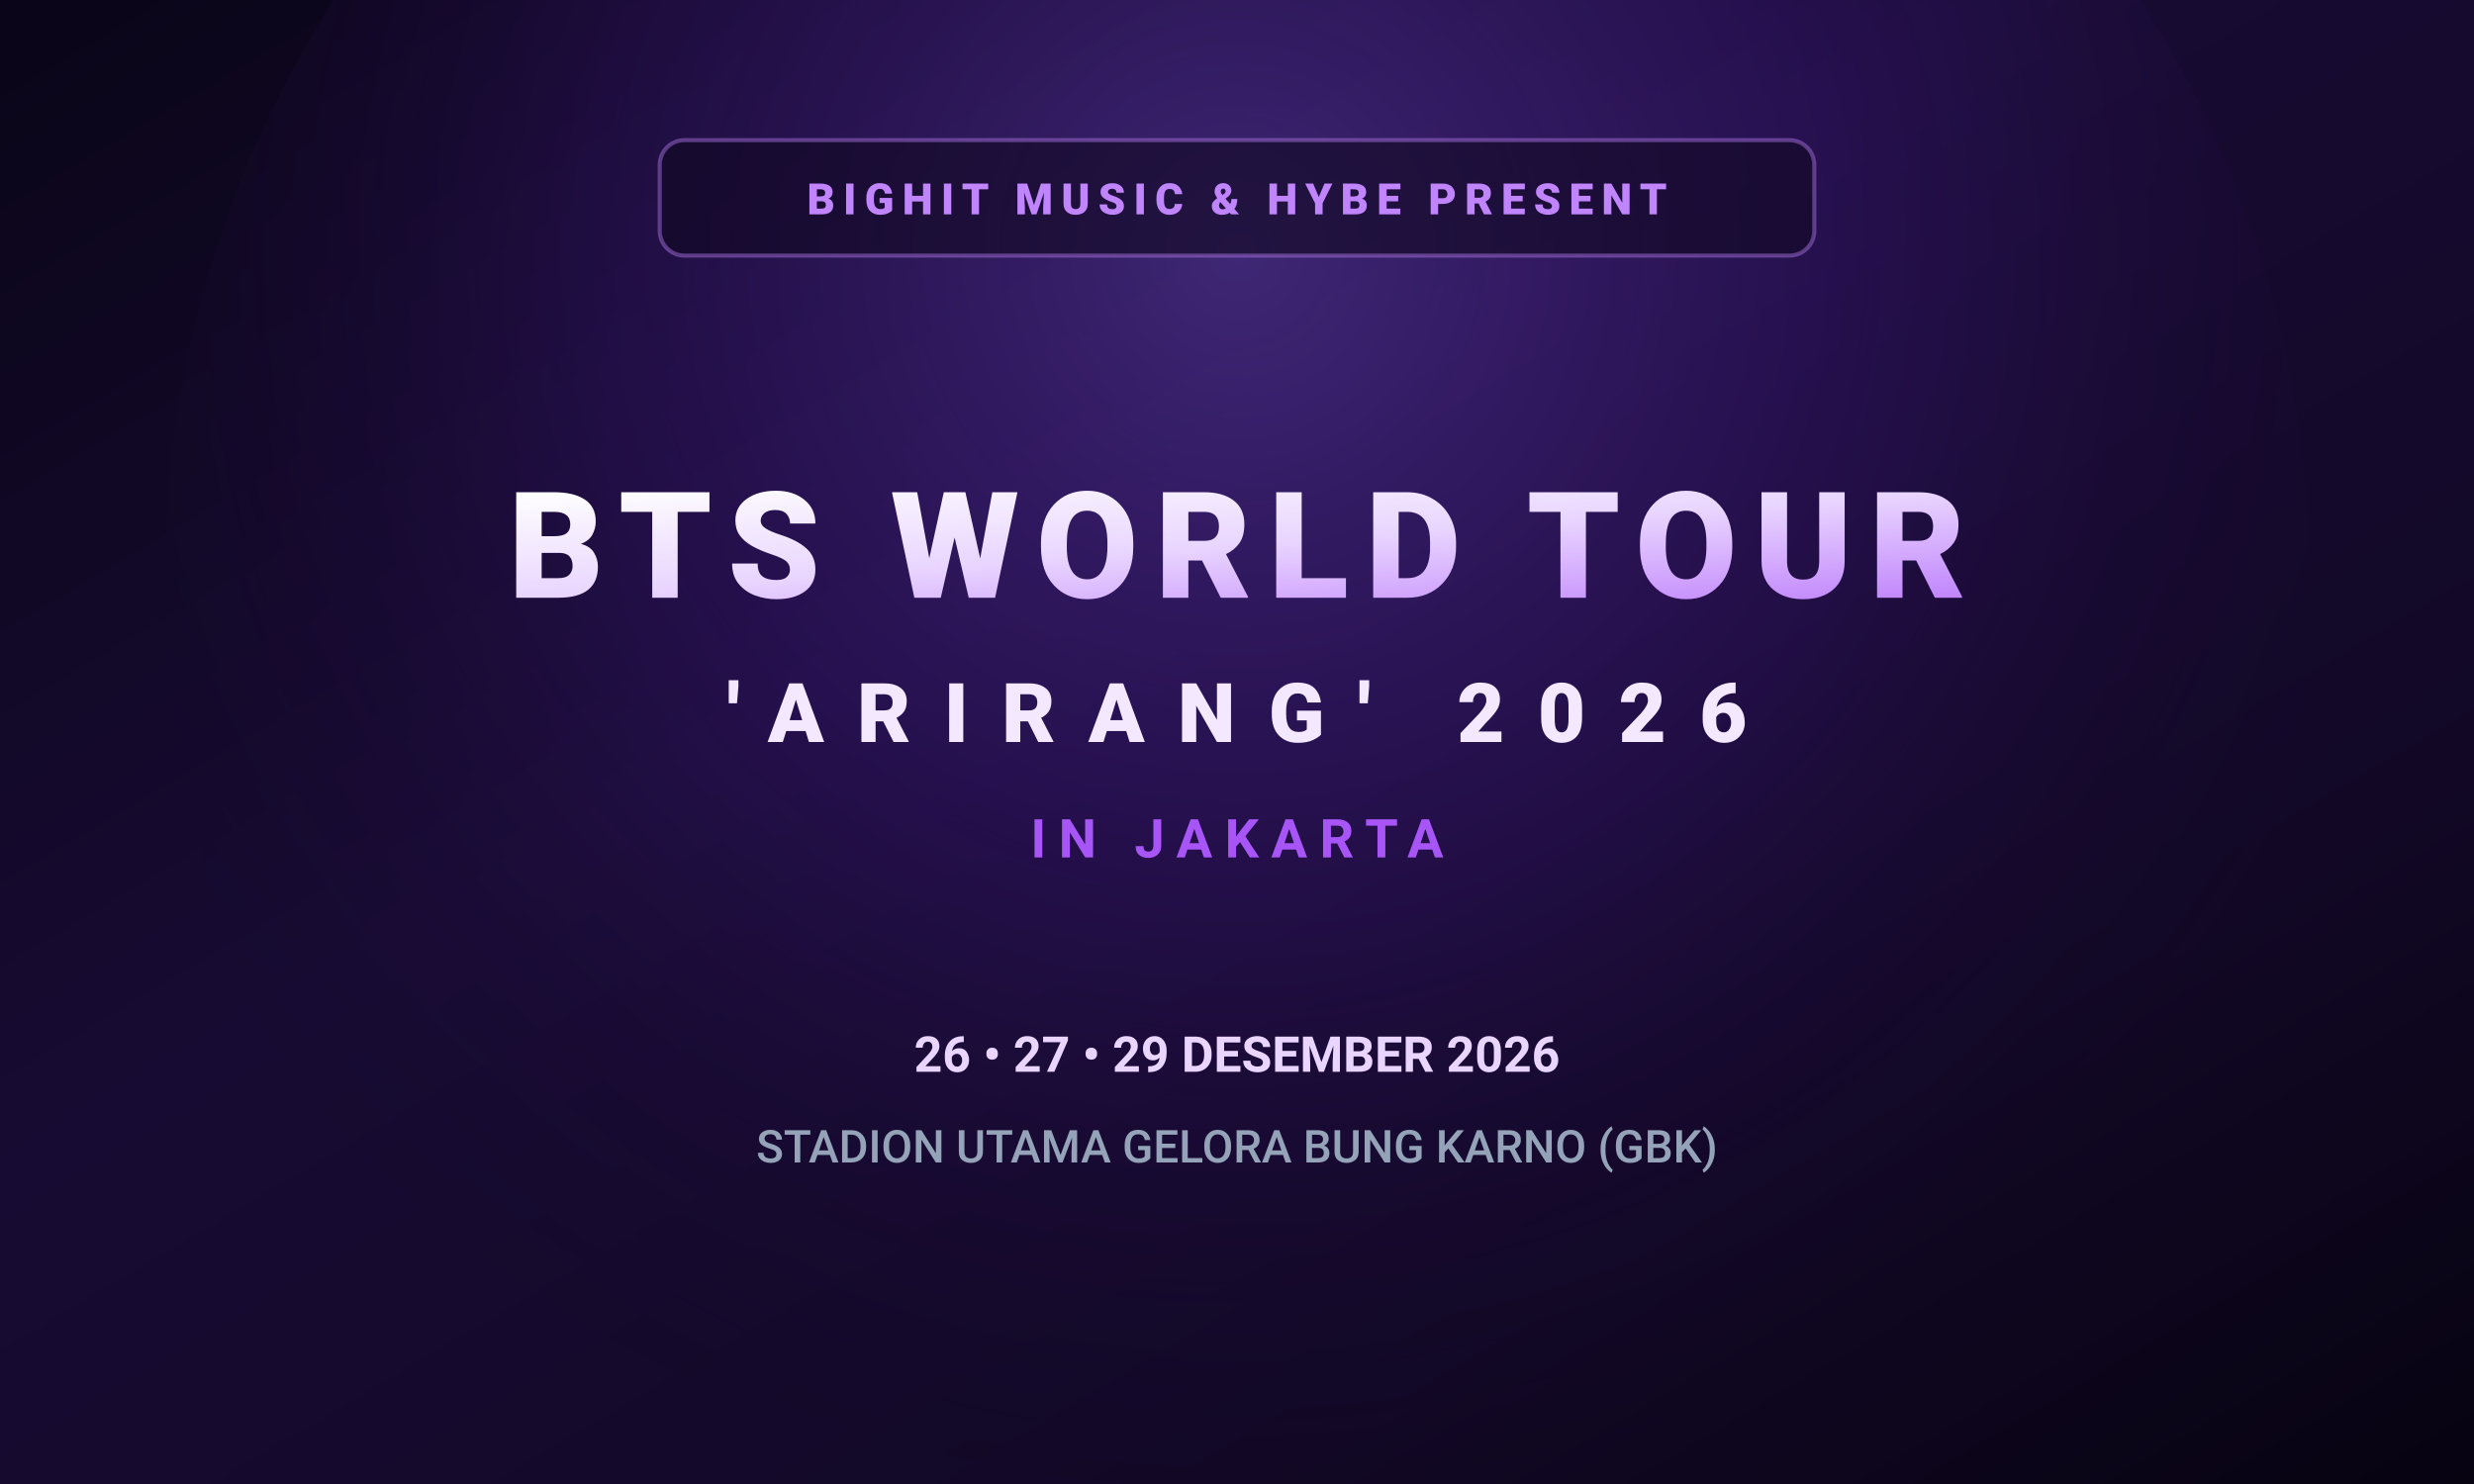
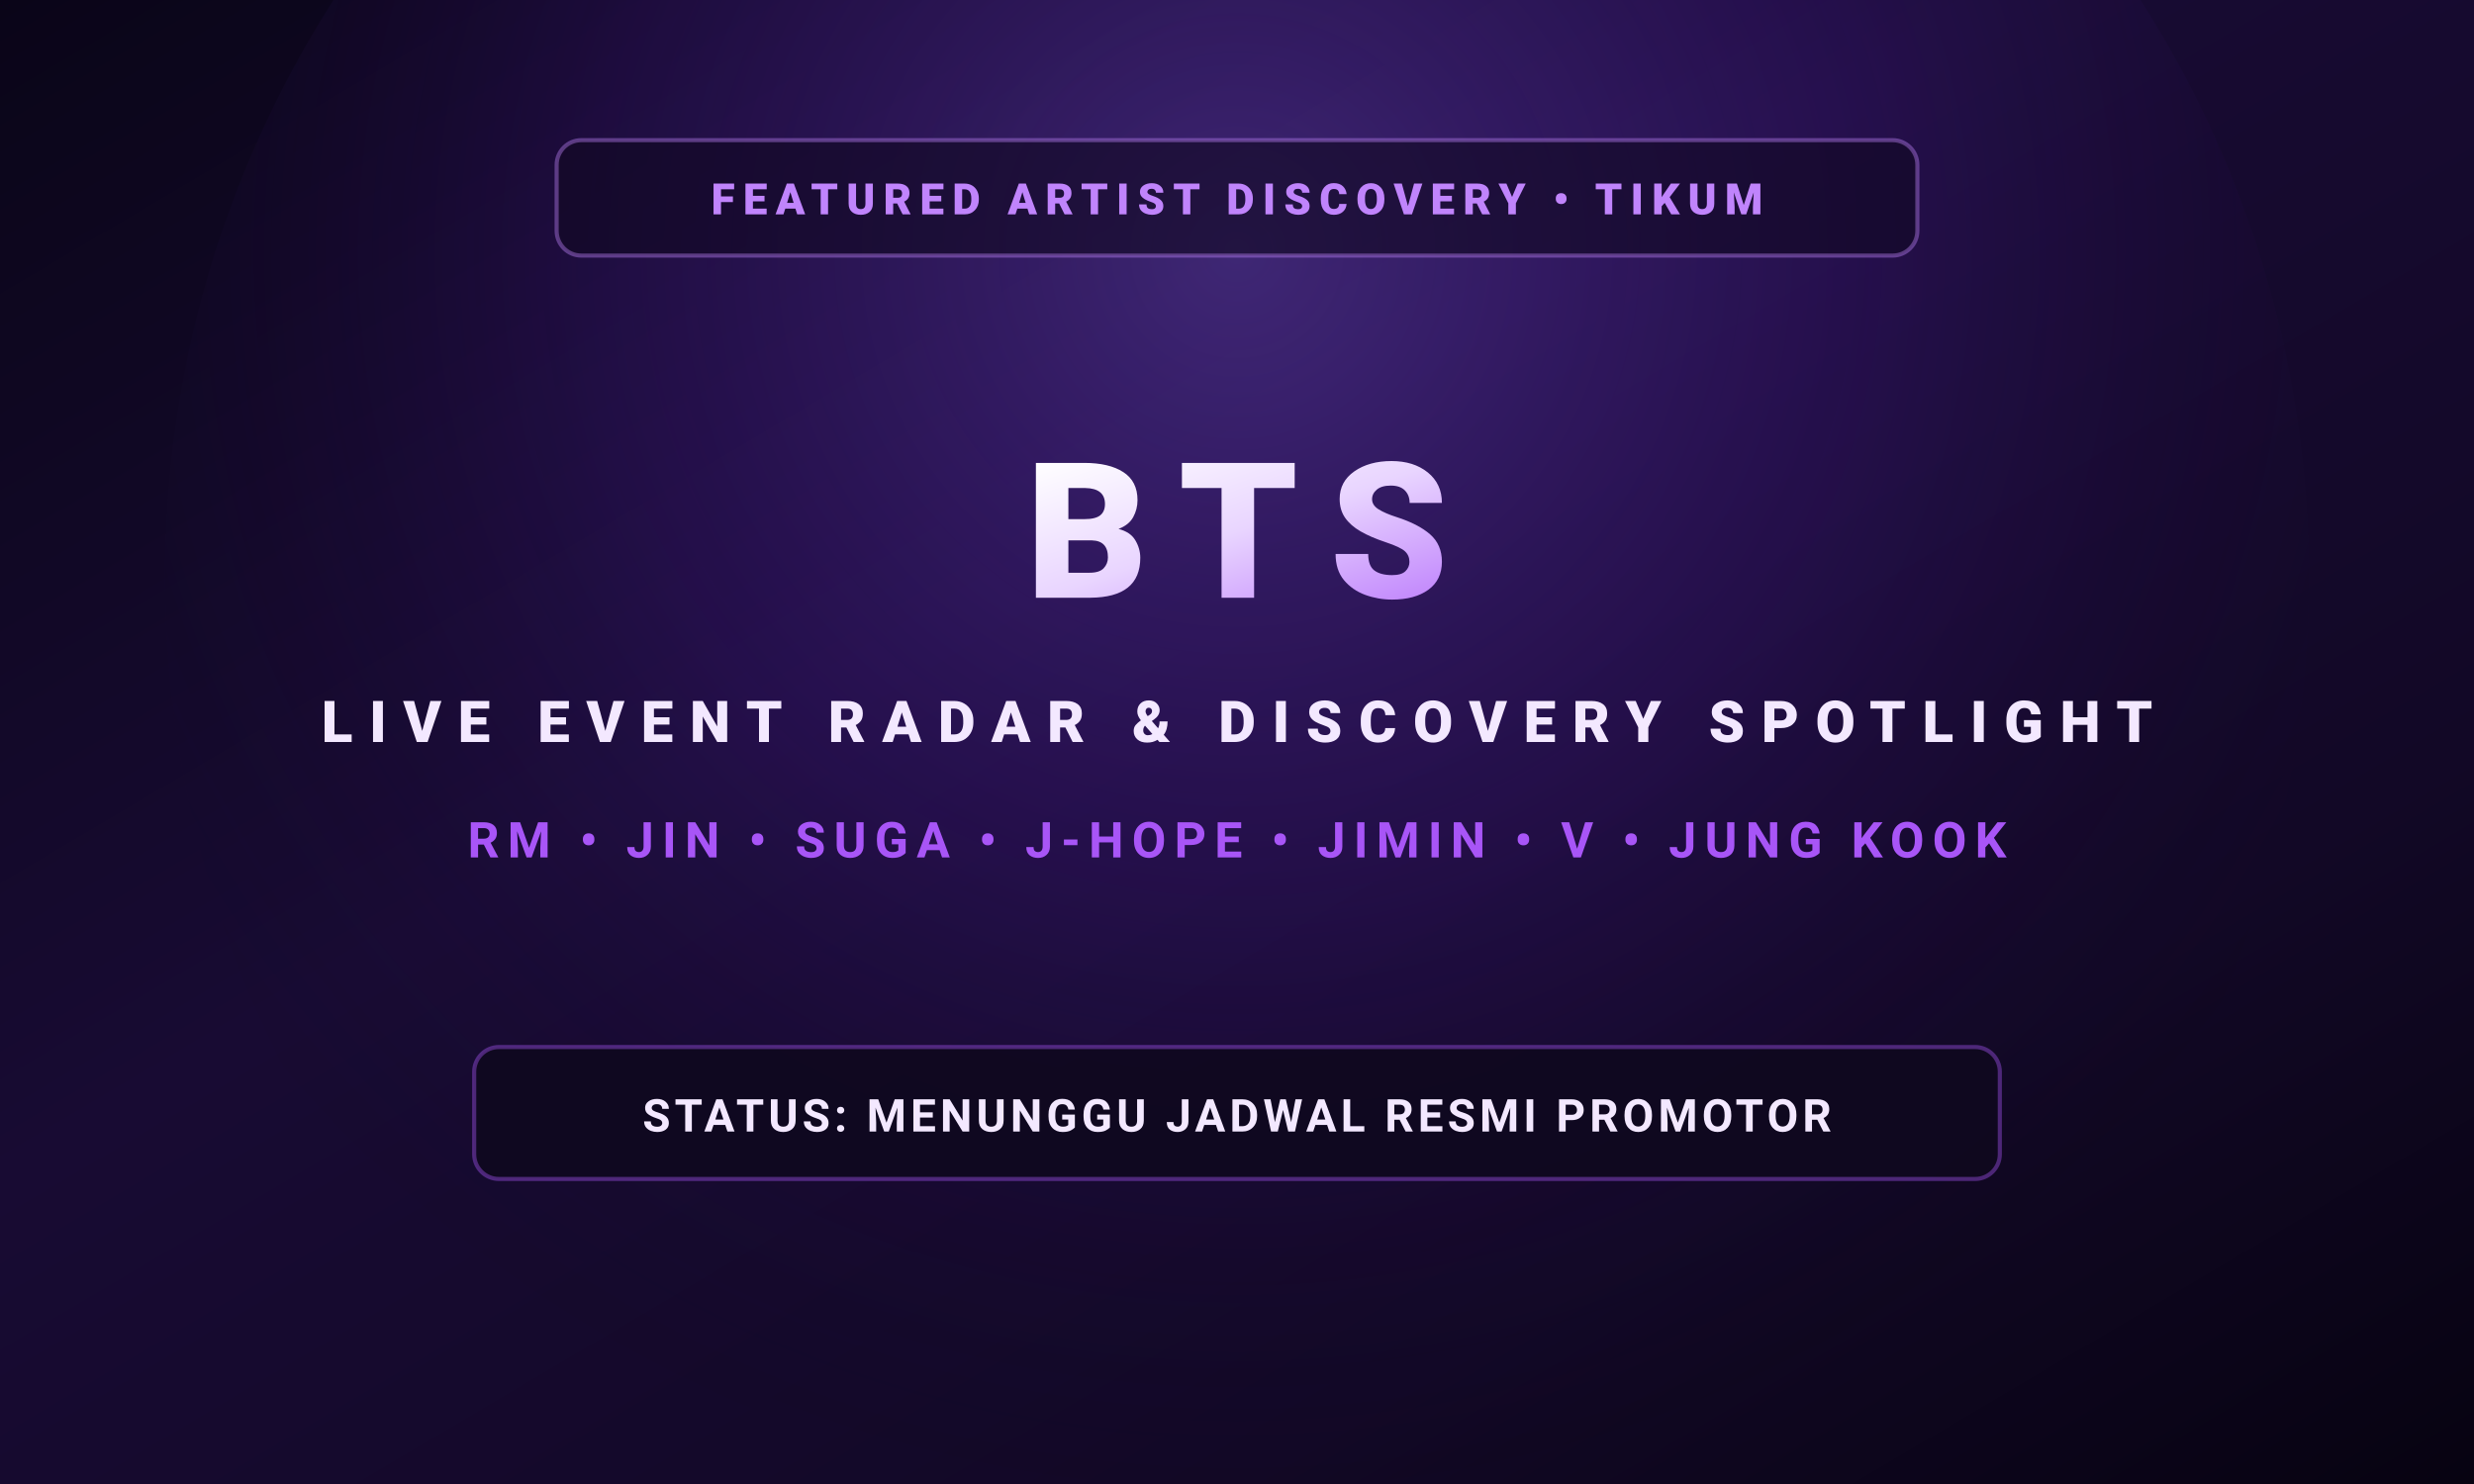
<svg xmlns="http://www.w3.org/2000/svg" viewBox="0 0 600 360" width="100%" height="100%">
  <defs>
    <linearGradient id="btsBg" x1="0%" y1="0%" x2="100%" y2="100%">
      <stop offset="0%" stop-color="#0a0518" />
      <stop offset="40%" stop-color="#180b33" />
      <stop offset="75%" stop-color="#120826" />
      <stop offset="100%" stop-color="#070311" />
    </linearGradient>
    <radialGradient id="btsGlow" cx="50%" cy="35%" r="60%">
      <stop offset="0%" stop-color="#8b5cf6" stop-opacity="0.35" />
      <stop offset="50%" stop-color="#6d28d9" stop-opacity="0.15" />
      <stop offset="100%" stop-color="#000000" stop-opacity="0" />
    </radialGradient>
    <linearGradient id="purpleTextGrad" x1="0%" y1="0%" x2="100%" y2="100%">
      <stop offset="0%" stop-color="#ffffff" />
      <stop offset="50%" stop-color="#e9d5ff" />
      <stop offset="100%" stop-color="#c084fc" />
    </linearGradient>
  </defs>
  <rect width="600" height="360" fill="url(#btsBg)" />
  <circle cx="300" cy="140" r="260" fill="url(#btsGlow)" />
  <g transform="translate(300, 48)">
-     <rect x="-140" y="-14" width="280" height="28" rx="6" fill="rgba(15, 7, 32, 0.6)" stroke="rgba(192, 132, 252, 0.4)" stroke-width="1" />
-     <text text-anchor="middle" y="4" font-family="-apple-system, BlinkMacSystemFont, 'Segoe UI', Roboto, sans-serif" font-size="10.5" font-weight="800" fill="#c084fc" letter-spacing="2">BIGHIT MUSIC &amp; HYBE PRESENT</text>
+     <rect x="-165" y="-14" width="330" height="28" rx="6" fill="rgba(15, 7, 32, 0.6)" stroke="rgba(192, 132, 252, 0.4)" stroke-width="1" />
+     <text text-anchor="middle" y="4" font-family="-apple-system, BlinkMacSystemFont, 'Segoe UI', Roboto, sans-serif" font-size="10.5" font-weight="800" fill="#c084fc" letter-spacing="2">FEATURED ARTIST DISCOVERY • TIKUM</text>
  </g>
-   <text x="300" y="145" text-anchor="middle" font-family="-apple-system, BlinkMacSystemFont, 'Segoe UI', Roboto, sans-serif" font-size="36" font-weight="900" fill="url(#purpleTextGrad)" letter-spacing="4">BTS WORLD TOUR</text>
-   <text x="300" y="180" text-anchor="middle" font-family="-apple-system, BlinkMacSystemFont, 'Segoe UI', Roboto, sans-serif" font-size="20" font-weight="800" fill="#f3e8ff" letter-spacing="8">'ARIRANG' 2026</text>
-   <text x="300" y="208" text-anchor="middle" font-family="-apple-system, BlinkMacSystemFont, 'Segoe UI', Roboto, sans-serif" font-size="13" font-weight="700" fill="#a855f7" letter-spacing="3">IN JAKARTA</text>
-   <g transform="translate(300, 260)">
-     <text text-anchor="middle" font-family="-apple-system, BlinkMacSystemFont, 'Segoe UI', Roboto, sans-serif" font-size="12" font-weight="600" fill="#e9d5ff">
-       26 • 27 • 29 DESEMBER 2026
-     </text>
-     <text text-anchor="middle" y="22" font-family="-apple-system, BlinkMacSystemFont, 'Segoe UI', Roboto, sans-serif" font-size="11" font-weight="500" fill="#94a3b8">
-       STADION UTAMA GELORA BUNG KARNO (GBK)
-     </text>
+   <text x="300" y="145" text-anchor="middle" font-family="-apple-system, BlinkMacSystemFont, 'Segoe UI', Roboto, sans-serif" font-size="46" font-weight="900" fill="url(#purpleTextGrad)" letter-spacing="8">BTS</text>
+   <text x="300" y="180" text-anchor="middle" font-family="-apple-system, BlinkMacSystemFont, 'Segoe UI', Roboto, sans-serif" font-size="14" font-weight="800" fill="#f3e8ff" letter-spacing="4">LIVE EVENT RADAR &amp; DISCOVERY SPOTLIGHT</text>
+   <text x="300" y="208" text-anchor="middle" font-family="-apple-system, BlinkMacSystemFont, 'Segoe UI', Roboto, sans-serif" font-size="12" font-weight="700" fill="#a855f7" letter-spacing="2">RM • JIN • SUGA • J-HOPE • JIMIN • V • JUNG KOOK</text>
+   <g transform="translate(300, 270)">
+     <rect x="-185" y="-16" width="370" height="32" rx="6" fill="rgba(15, 8, 30, 0.9)" stroke="rgba(168, 85, 247, 0.4)" stroke-width="1" />
+     <text text-anchor="middle" y="4.5" font-family="-apple-system, BlinkMacSystemFont, 'Segoe UI', Roboto, sans-serif" font-size="11" font-weight="700" fill="#f3e8ff" letter-spacing="1">STATUS: MENUNGGU JADWAL RESMI PROMOTOR</text>
  </g>
</svg>
